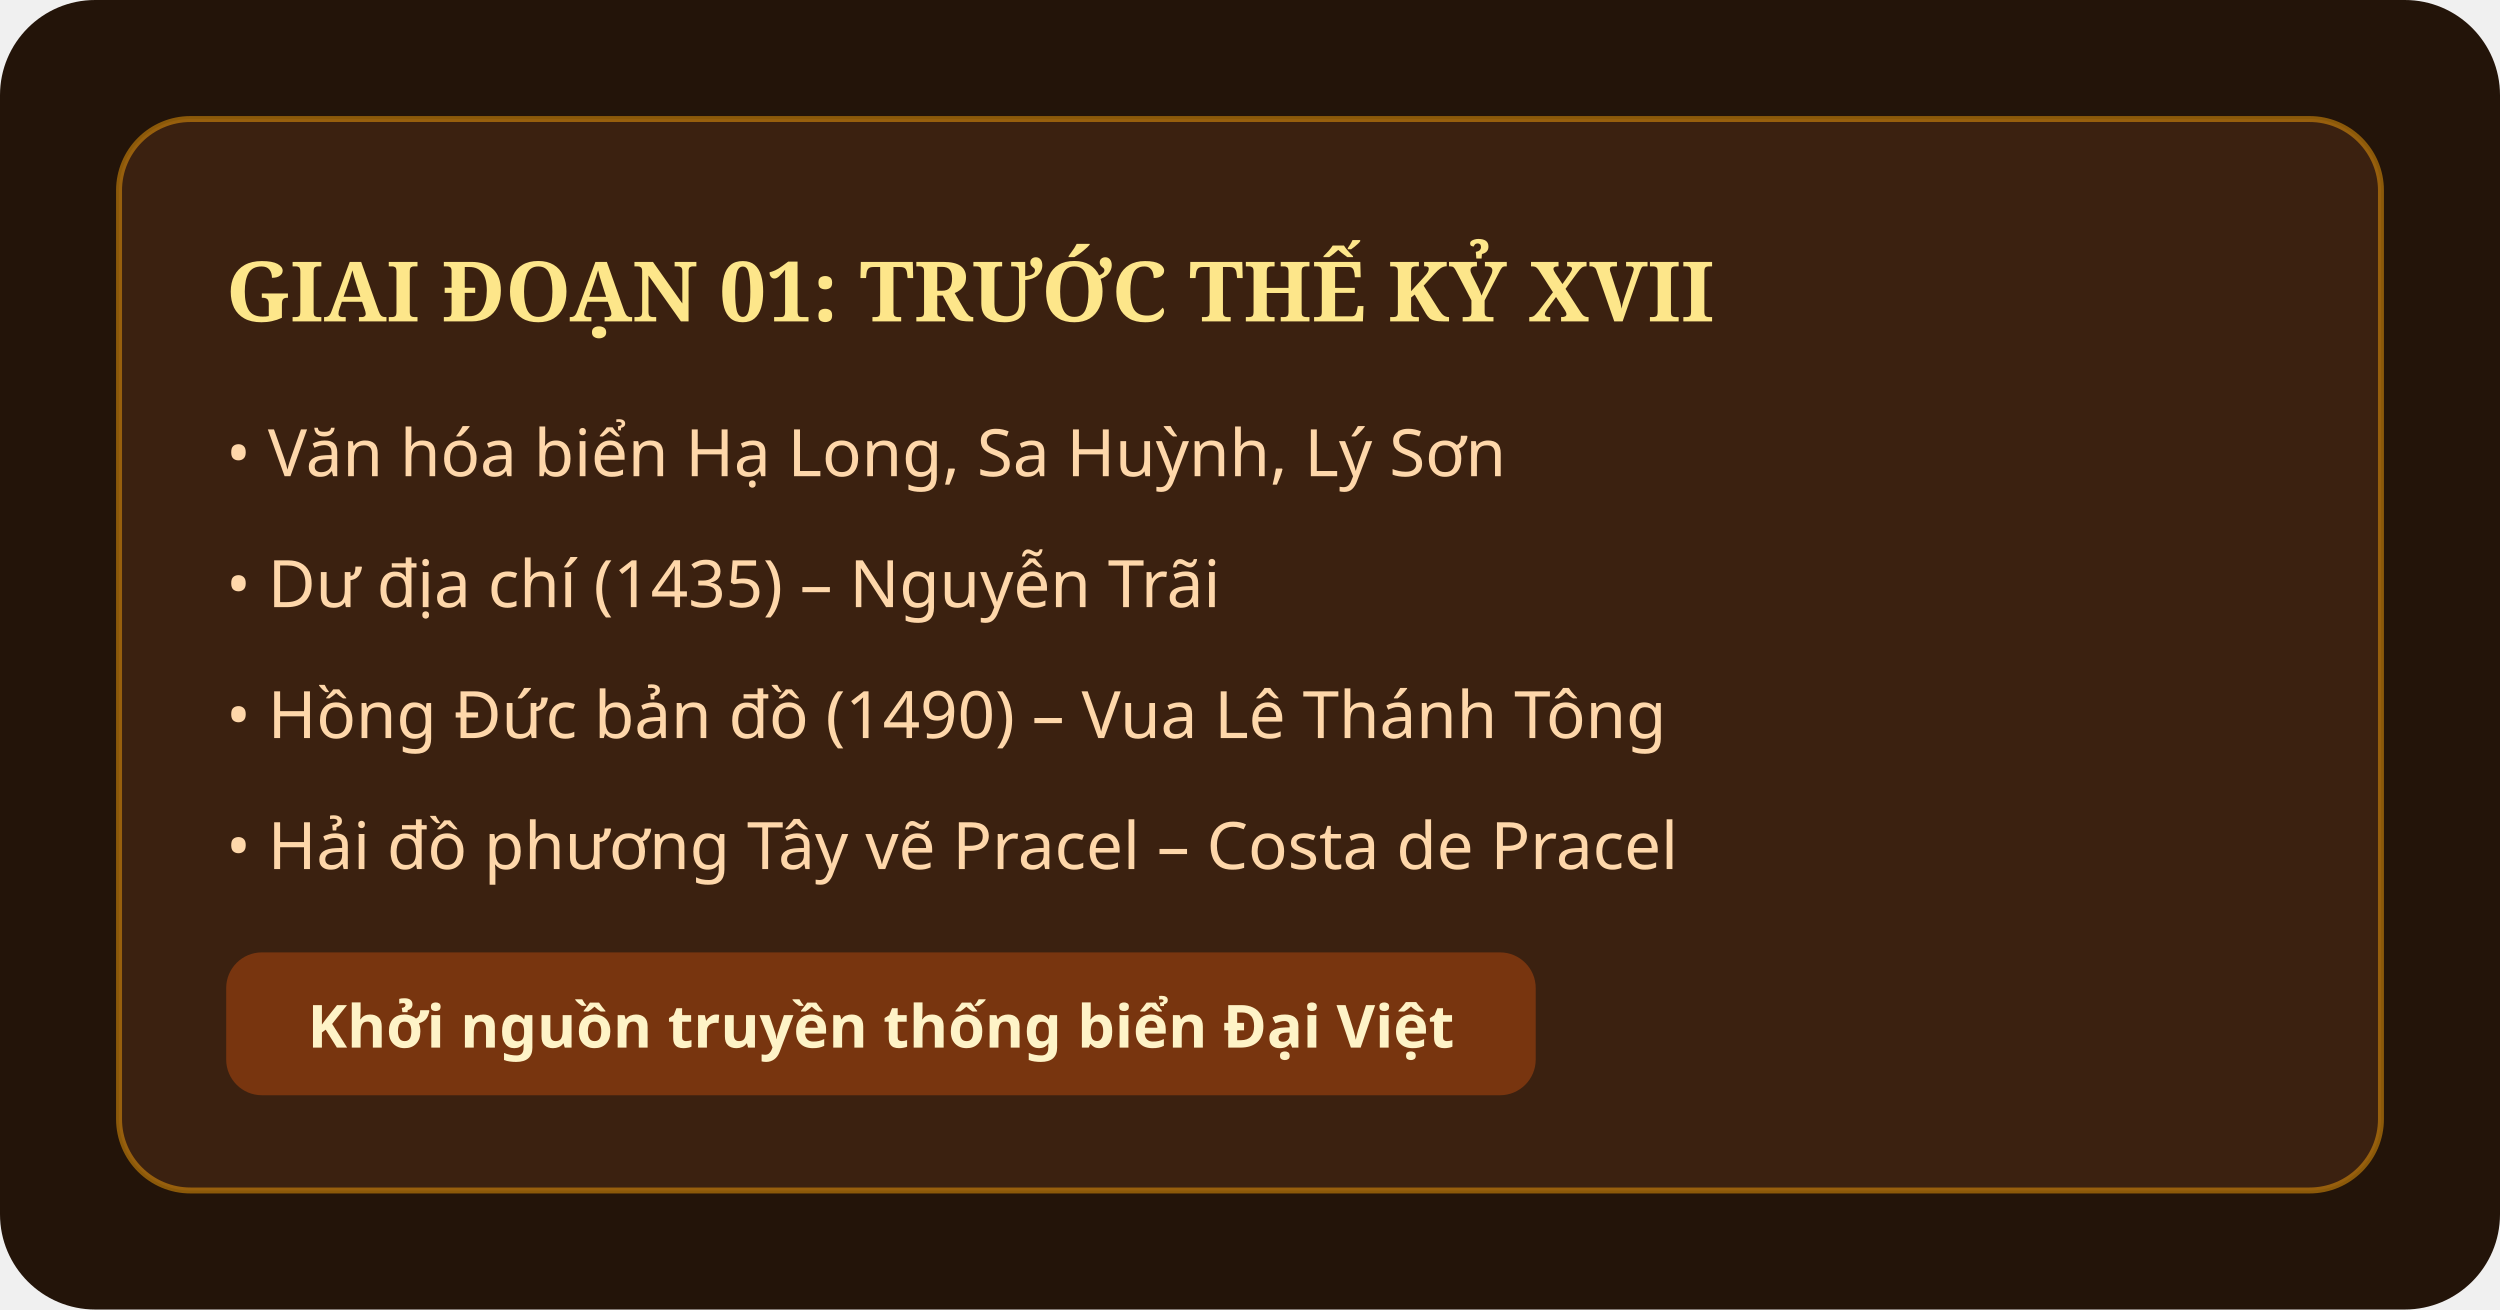
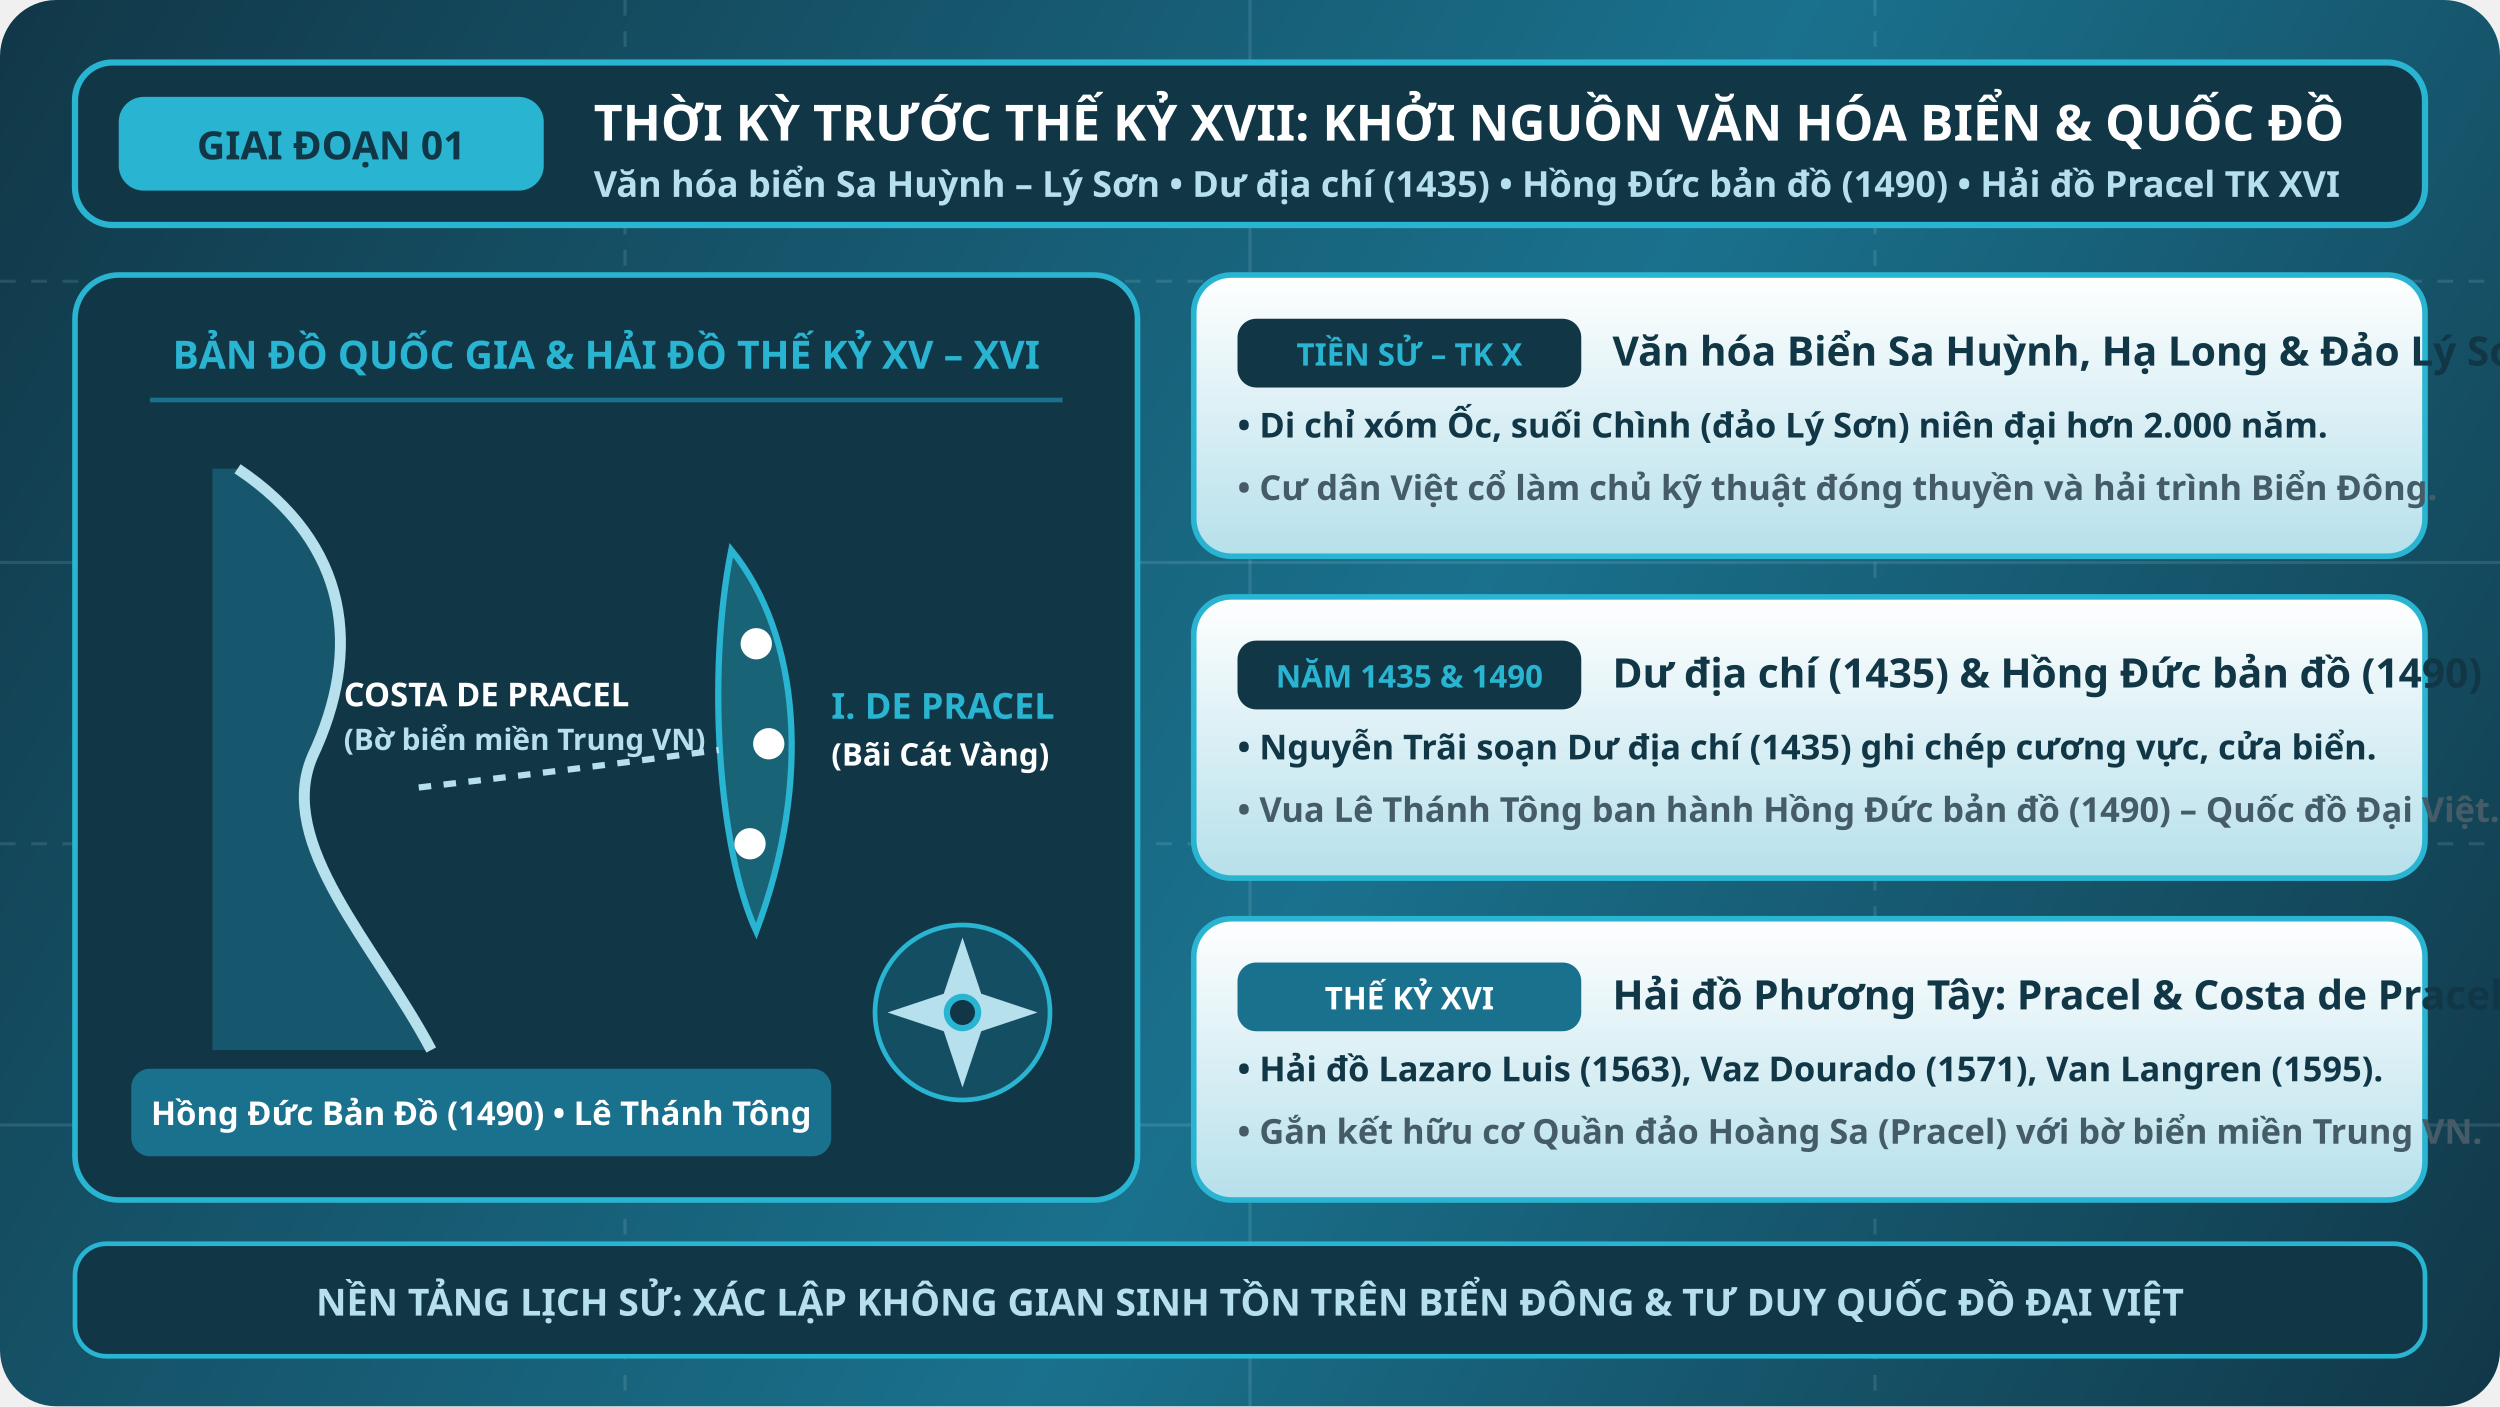
- <svg xmlns="http://www.w3.org/2000/svg" viewBox="0 0 420 220" fill="none">
-   <rect width="420" height="220" rx="16" fill="#231409" />
-   <rect x="20" y="20" width="380" height="180" rx="12" fill="#3B2110" stroke="#F59E0B" stroke-opacity="0.5" />
-   <text x="38" y="54" fill="#FDE68A" font-family="serif" font-size="14" font-weight="800">GIAI ĐOẠN 01: TRƯỚC THẾ KỶ XVII</text>
-   <text x="38" y="80" fill="#FED7AA" font-family="sans-serif" font-size="11">• Văn hóa biển Hạ Long, Sa Huỳnh, Lý Sơn</text>
-   <text x="38" y="102" fill="#FED7AA" font-family="sans-serif" font-size="11">• Dư địa chí (1435) – Nguyễn Trãi</text>
-   <text x="38" y="124" fill="#FED7AA" font-family="sans-serif" font-size="11">• Hồng Đức bản đồ (1490) – Vua Lê Thánh Tông</text>
-   <text x="38" y="146" fill="#FED7AA" font-family="sans-serif" font-size="11">• Hải đồ phương Tây vẽ Pracel – Costa de Pracel</text>
-   <rect x="38" y="160" width="220" height="24" rx="6" fill="#78350F" />
-   <text x="148" y="176" text-anchor="middle" fill="#FEF3C7" font-family="sans-serif" font-size="10" font-weight="700">Khởi nguồn truyền thống biển Đại Việt</text>
+ <svg xmlns="http://www.w3.org/2000/svg" viewBox="0 0 800 450" fill="none">
+   <defs>
+     <linearGradient id="era1Bg" x1="0" y1="0" x2="800" y2="450" gradientUnits="userSpaceOnUse">
+       <stop offset="0%" stop-color="#113747" />
+       <stop offset="55%" stop-color="#1A718D" />
+       <stop offset="100%" stop-color="#113747" />
+     </linearGradient>
+     <linearGradient id="era1Card" x1="0" y1="0" x2="0" y2="1">
+       <stop offset="0%" stop-color="#FFFFFF" />
+       <stop offset="100%" stop-color="#B6E0EB" />
+     </linearGradient>
+   </defs>
+   <rect width="800" height="450" rx="18" fill="url(#era1Bg)" />
+   <g stroke="#B6E0EB" stroke-opacity="0.14" stroke-width="1">
+     <line x1="0" y1="90" x2="800" y2="90" stroke-dasharray="5 5" />
+     <line x1="0" y1="180" x2="800" y2="180" />
+     <line x1="0" y1="270" x2="800" y2="270" stroke-dasharray="5 5" />
+     <line x1="0" y1="360" x2="800" y2="360" />
+     <line x1="200" y1="0" x2="200" y2="450" stroke-dasharray="5 5" />
+     <line x1="400" y1="0" x2="400" y2="450" />
+     <line x1="600" y1="0" x2="600" y2="450" stroke-dasharray="5 5" />
+   </g>
+   <rect x="24" y="20" width="752" height="52" rx="12" fill="#113747" stroke="#29B4D1" stroke-width="2" />
+   <rect x="38" y="31" width="136" height="30" rx="8" fill="#29B4D1" />
+   <text x="106" y="51" text-anchor="middle" fill="#113747" font-family="sans-serif" font-size="12.5" font-weight="900">
+     GIAI ĐOẠN 01
+   </text>
+   <text x="190" y="45" fill="#FFFFFF" font-family="sans-serif" font-size="16" font-weight="900">
+     THỜI KỲ TRƯỚC THẾ KỶ XVII: KHỞI NGUỒN VĂN HÓA BIỂN &amp; QUỐC ĐỒ
+   </text>
+   <text x="190" y="63" fill="#B6E0EB" font-family="sans-serif" font-size="11.5" font-weight="700">
+     Văn hóa biển Sa Huỳnh – Lý Sơn • Dư địa chí (1435) • Hồng Đức bản đồ (1490) • Hải đồ Pracel TK XVI
+   </text>
+   <g transform="translate(24, 88)">
+     <rect width="340" height="296" rx="14" fill="#113747" stroke="#29B4D1" stroke-width="1.8" />
+     <text x="170" y="30" text-anchor="middle" fill="#29B4D1" font-family="sans-serif" font-size="12.5" font-weight="900">
+       BẢN ĐỒ QUỐC GIA &amp; HẢI ĐỒ THẾ KỶ XV – XVI
+     </text>
+     <line x1="24" y1="40" x2="316" y2="40" stroke="#1A718D" stroke-width="1.5" />
+     <path d="M52,62 C88,86 92,120 76,154 C64,182 96,214 114,248 L44,248 L44,62 Z" fill="#1A718D" fill-opacity="0.55" />
+     <path d="M52,62 C88,86 92,120 76,154 C64,182 96,214 114,248" stroke="#B6E0EB" stroke-width="3.5" fill="none" />
+     <text x="86" y="138" fill="#FFFFFF" font-family="sans-serif" font-size="10.5" font-weight="800">COSTA DE PRACEL</text>
+     <text x="86" y="152" fill="#B6E0EB" font-family="sans-serif" font-size="9.5" font-weight="700">(Bờ biển miền Trung VN)</text>
+     <path d="M210,88 C232,115 236,162 218,210 C206,184 202,128 210,88 Z" fill="#29B4D1" fill-opacity="0.35" stroke="#29B4D1" stroke-width="2" />
+     <circle cx="218" cy="118" r="5" fill="#FFFFFF" />
+     <circle cx="222" cy="150" r="5" fill="#FFFFFF" />
+     <circle cx="216" cy="182" r="5" fill="#FFFFFF" />
+     <text x="242" y="142" fill="#29B4D1" font-family="sans-serif" font-size="11.5" font-weight="900">I. DE PRACEL</text>
+     <text x="242" y="157" fill="#FFFFFF" font-family="sans-serif" font-size="10" font-weight="700">(Bãi Cát Vàng)</text>
+     <path d="M110,164 Q162,158 206,152" stroke="#B6E0EB" stroke-width="2" stroke-dasharray="4 4" fill="none" />
+     <g transform="translate(284, 236)">
+       <circle r="28" fill="#1A718D" fill-opacity="0.4" stroke="#29B4D1" stroke-width="1.5" />
+       <polygon points="0,-24 6,-6 24,0 6,6 0,24 -6,6 -24,0 -6,-6" fill="#B6E0EB" />
+       <circle r="5" fill="#113747" stroke="#29B4D1" stroke-width="2" />
+     </g>
+     <rect x="18" y="254" width="224" height="28" rx="6" fill="#1A718D" />
+     <text x="130" y="272" text-anchor="middle" fill="#FFFFFF" font-family="sans-serif" font-size="10.5" font-weight="800">
+       Hồng Đức Bản Đồ (1490) • Lê Thánh Tông
+     </text>
+   </g>
+   <g transform="translate(382, 88)">
+     <rect width="394" height="90" rx="12" fill="url(#era1Card)" stroke="#29B4D1" stroke-width="1.8" />
+     <rect x="14" y="14" width="110" height="22" rx="6" fill="#113747" />
+     <text x="69" y="29" text-anchor="middle" fill="#29B4D1" font-family="sans-serif" font-size="10" font-weight="900">
+       TIỀN SỬ – TK X
+     </text>
+     <text x="134" y="29" fill="#113747" font-family="sans-serif" font-size="13" font-weight="900">
+       Văn hóa Biển Sa Huỳnh, Hạ Long &amp; Đảo Lý Sơn
+     </text>
+     <text x="14" y="52" fill="#113747" font-family="sans-serif" font-size="11" font-weight="700">
+       • Di chỉ xóm Ốc, suối Chình (đảo Lý Sơn) niên đại hơn 2.000 năm.
+     </text>
+     <text x="14" y="72" fill="#455C68" font-family="sans-serif" font-size="11" font-weight="700">
+       • Cư dân Việt cổ làm chủ kỹ thuật đóng thuyền và hải trình Biển Đông.
+     </text>
+     <g transform="translate(0, 103)">
+       <rect width="394" height="90" rx="12" fill="url(#era1Card)" stroke="#29B4D1" stroke-width="1.8" />
+       <rect x="14" y="14" width="110" height="22" rx="6" fill="#113747" />
+       <text x="69" y="29" text-anchor="middle" fill="#29B4D1" font-family="sans-serif" font-size="10" font-weight="900">
+         NĂM 1435 &amp; 1490
+       </text>
+       <text x="134" y="29" fill="#113747" font-family="sans-serif" font-size="13" font-weight="900">
+         Dư địa chí (1435) &amp; Hồng Đức bản đồ (1490)
+     </text>
+       <text x="14" y="52" fill="#113747" font-family="sans-serif" font-size="11" font-weight="700">
+         • Nguyễn Trãi soạn Dư địa chí (1435) ghi chép cương vực, cửa biển.
+       </text>
+       <text x="14" y="72" fill="#455C68" font-family="sans-serif" font-size="11" font-weight="700">
+         • Vua Lê Thánh Tông ban hành Hồng Đức bản đồ (1490) – Quốc đồ Đại Việt.
+       </text>
+     </g>
+     <g transform="translate(0, 206)">
+       <rect width="394" height="90" rx="12" fill="url(#era1Card)" stroke="#29B4D1" stroke-width="1.8" />
+       <rect x="14" y="14" width="110" height="22" rx="6" fill="#1A718D" />
+       <text x="69" y="29" text-anchor="middle" fill="#FFFFFF" font-family="sans-serif" font-size="10" font-weight="900">
+         THẾ KỶ XVI
+       </text>
+       <text x="134" y="29" fill="#113747" font-family="sans-serif" font-size="13" font-weight="900">
+         Hải đồ Phương Tây: Pracel &amp; Costa de Pracel
+       </text>
+       <text x="14" y="52" fill="#113747" font-family="sans-serif" font-size="11" font-weight="700">
+         • Hải đồ Lazaro Luis (1563), Vaz Dourado (1571), Van Langren (1595).
+       </text>
+       <text x="14" y="72" fill="#455C68" font-family="sans-serif" font-size="11" font-weight="700">
+         • Gắn kết hữu cơ Quần đảo Hoàng Sa (Pracel) với bờ biển miền Trung VN.
+       </text>
+     </g>
+   </g>
+   <rect x="24" y="398" width="752" height="36" rx="10" fill="#113747" stroke="#29B4D1" stroke-width="1.5" />
+   <text x="400" y="421" text-anchor="middle" fill="#B6E0EB" font-family="sans-serif" font-size="12" font-weight="800">
+     NỀN TẢNG LỊCH SỬ: XÁC LẬP KHÔNG GIAN SINH TỒN TRÊN BIỂN ĐÔNG &amp; TƯ DUY QUỐC ĐỒ ĐẠI VIỆT
+   </text>
</svg>
